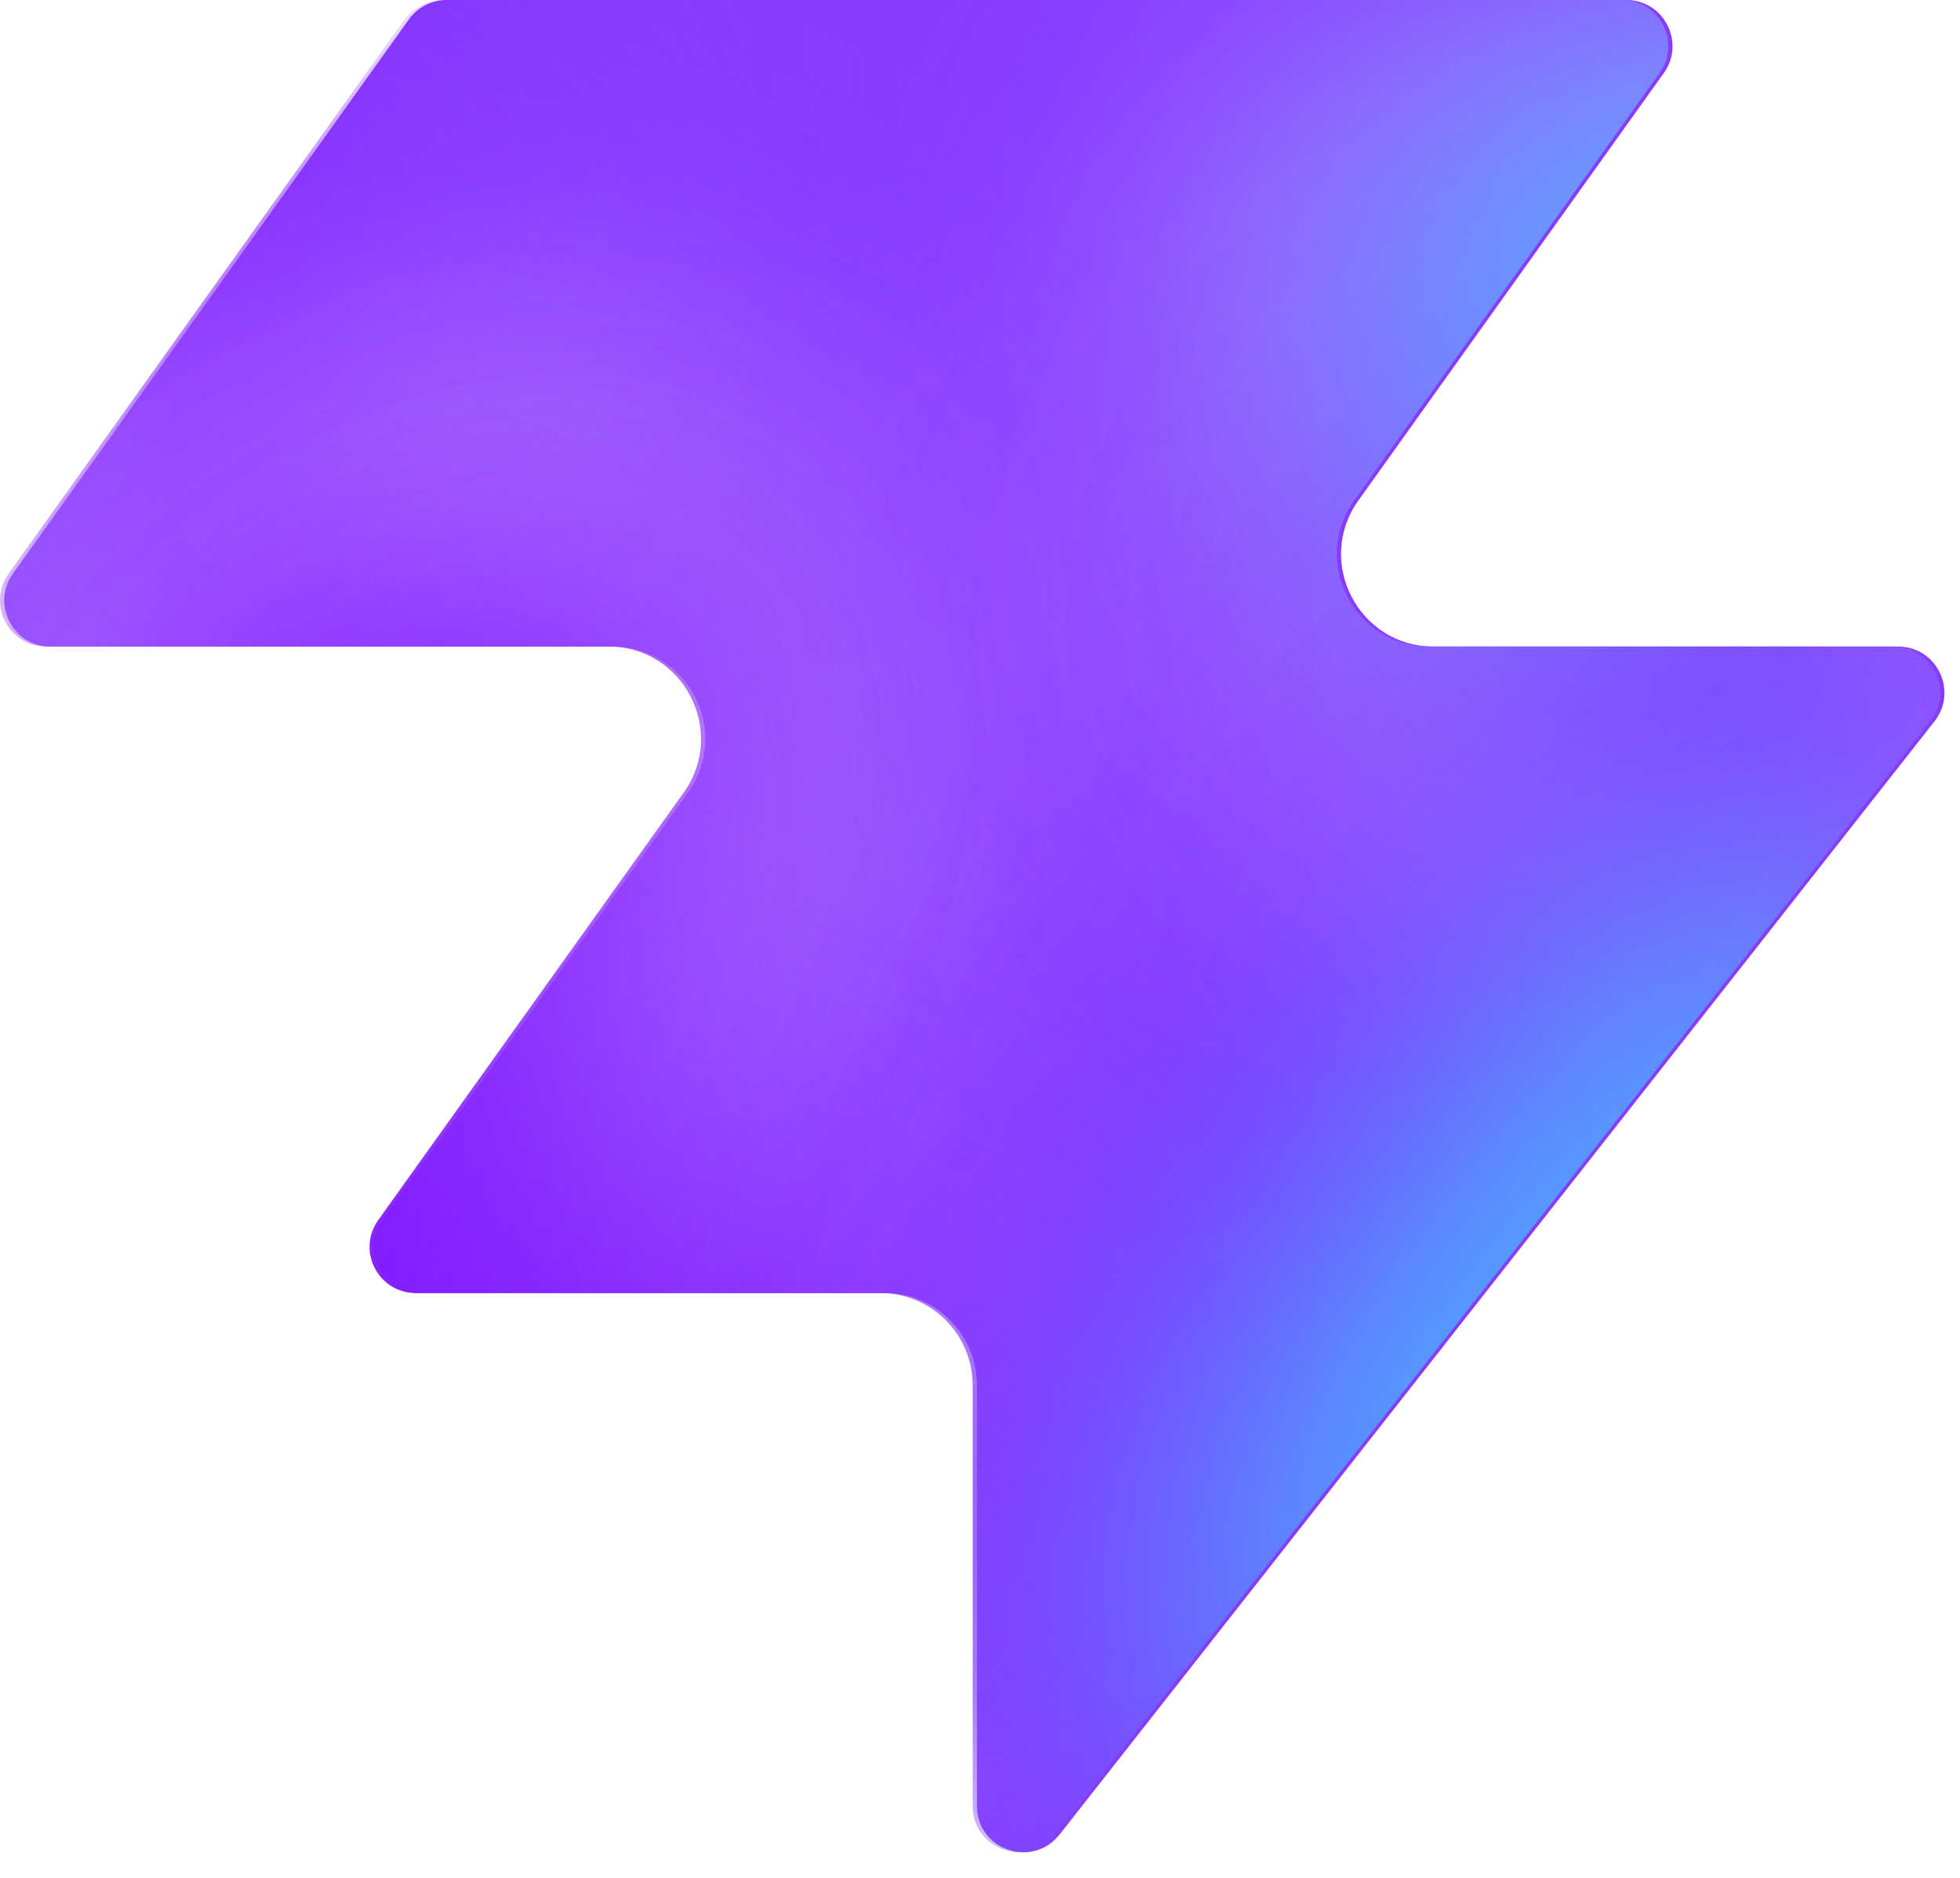
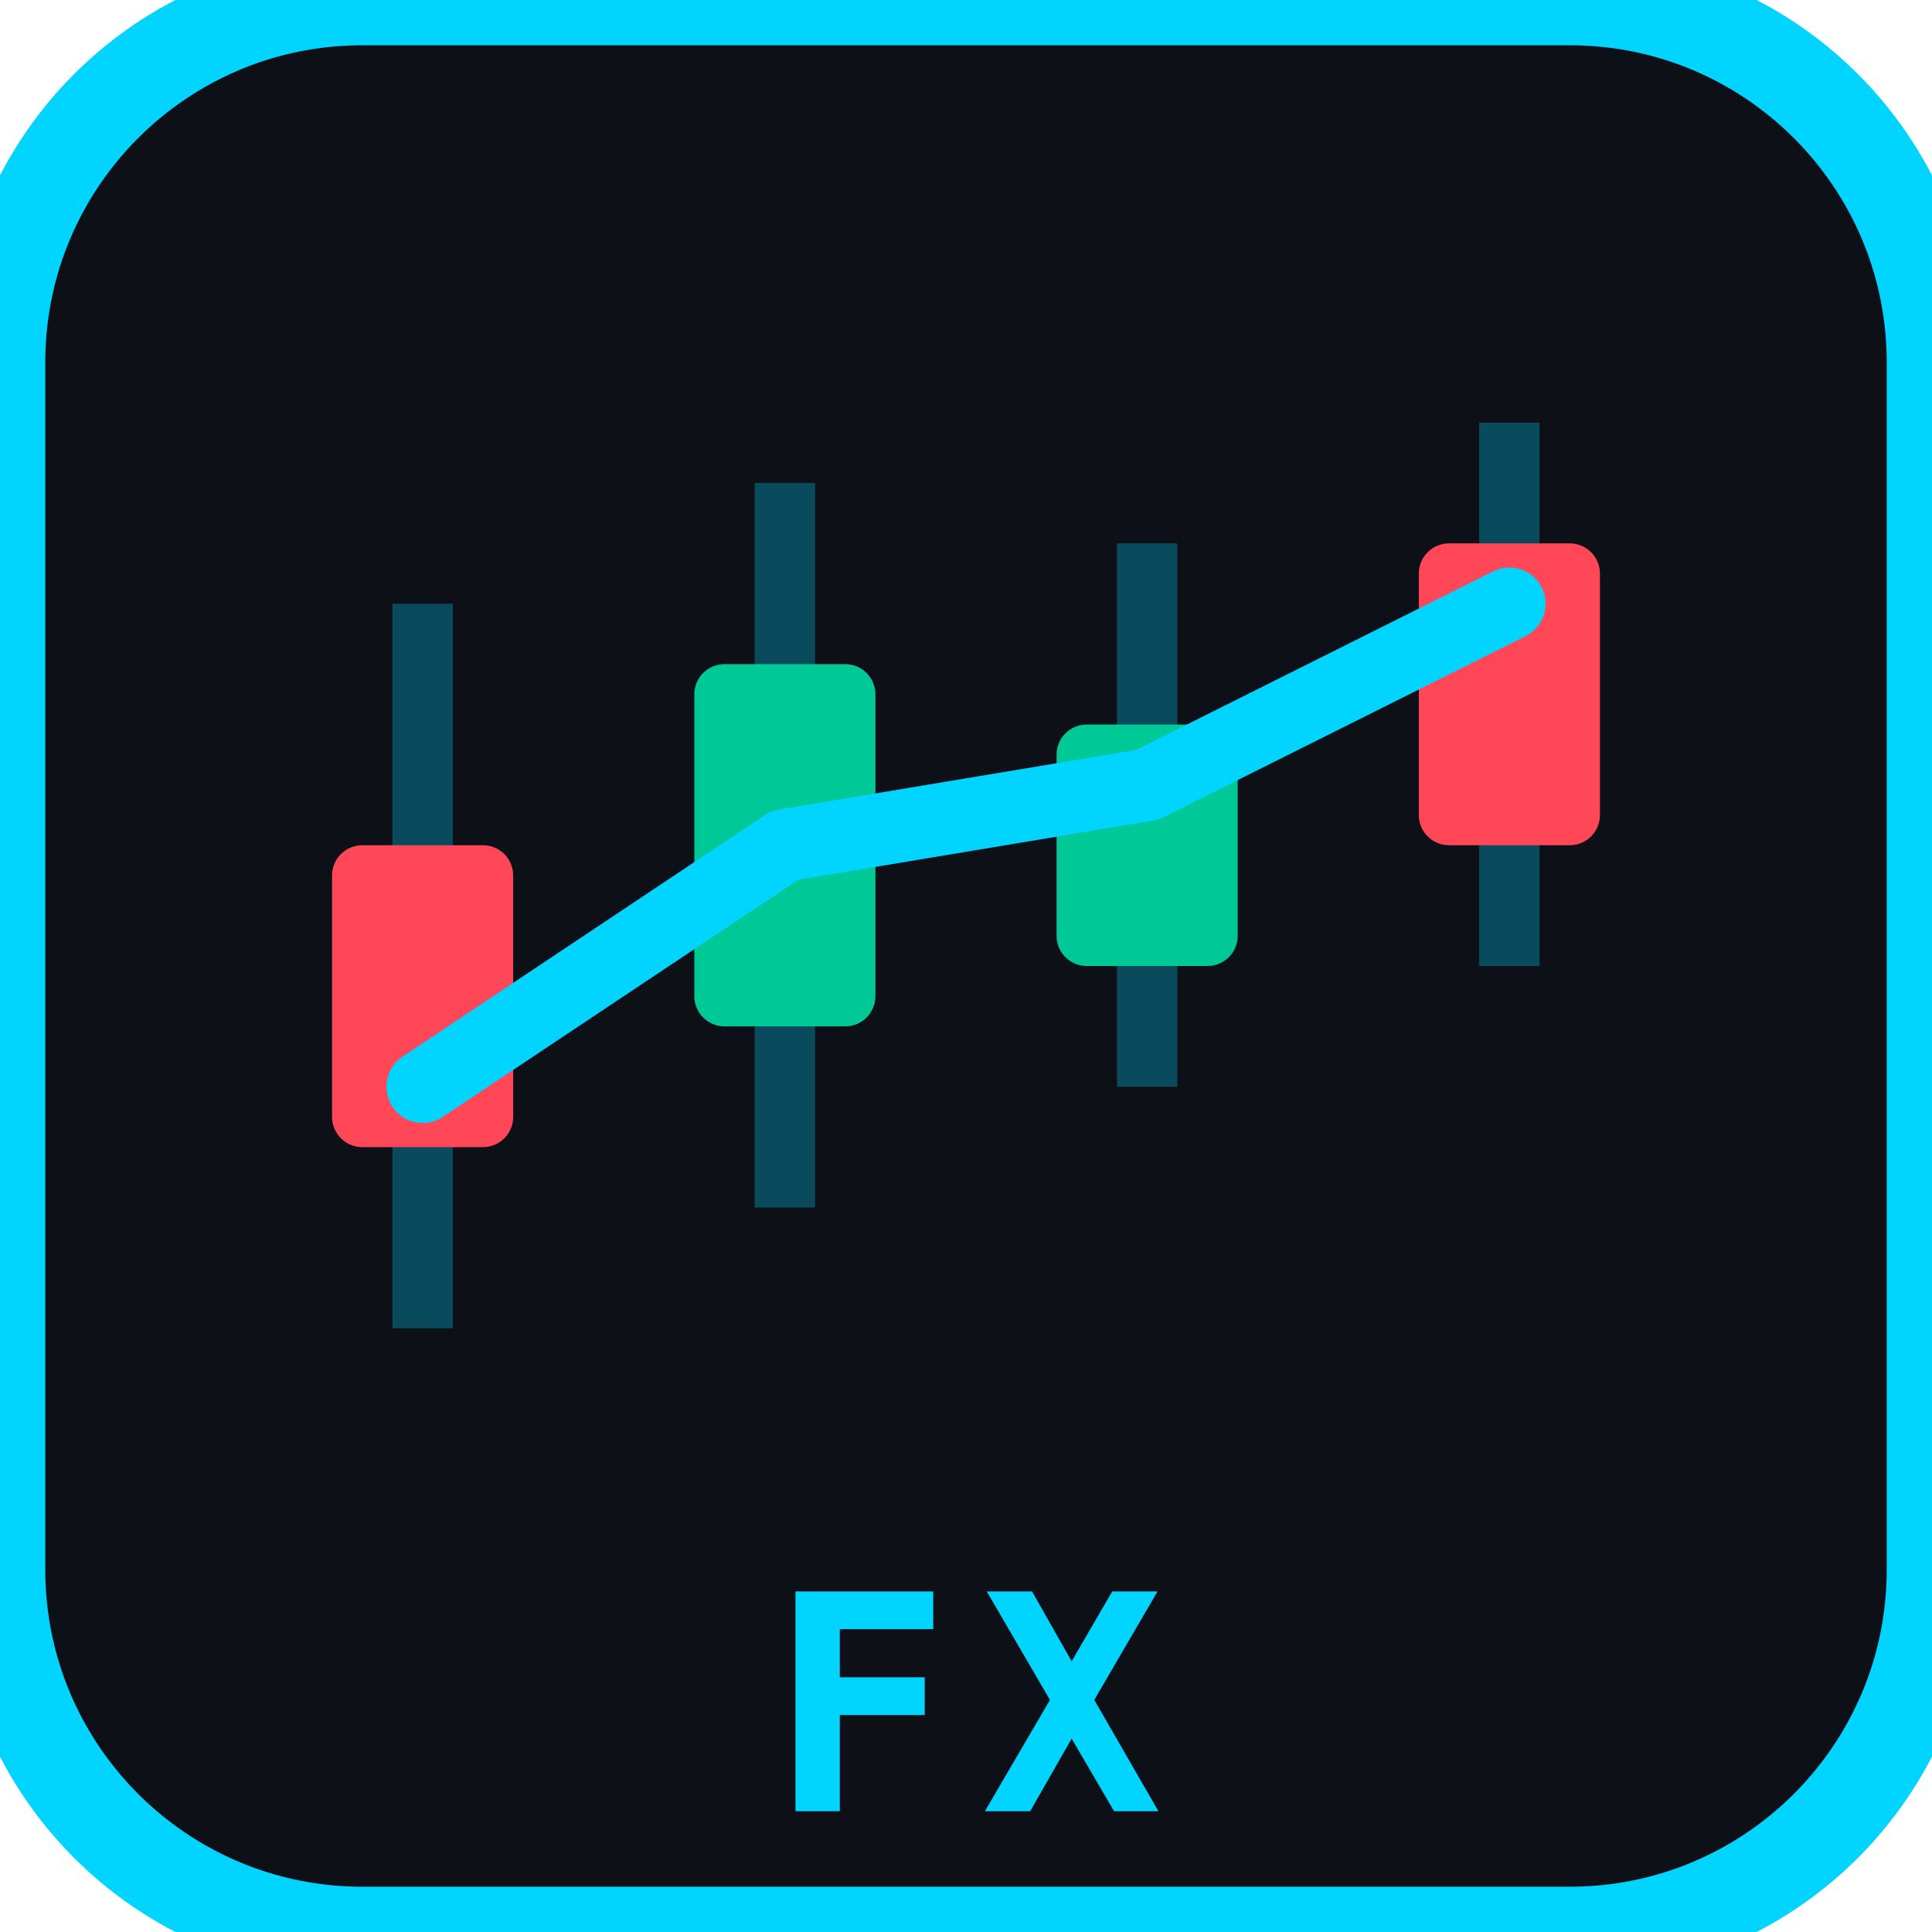
- <svg xmlns="http://www.w3.org/2000/svg" width="48" height="46" fill="none" viewBox="0 0 48 46">
-   <path fill="#863bff" d="M25.946 44.938c-.664.845-2.021.375-2.021-.698V33.937a2.26 2.26 0 0 0-2.262-2.262H10.287c-.92 0-1.456-1.04-.92-1.788l7.48-10.471c1.07-1.497 0-3.578-1.842-3.578H1.237c-.92 0-1.456-1.04-.92-1.788L10.013.474c.214-.297.556-.474.92-.474h28.894c.92 0 1.456 1.04.92 1.788l-7.48 10.471c-1.07 1.498 0 3.579 1.842 3.579h11.377c.943 0 1.473 1.088.89 1.83L25.947 44.94z" style="fill:#863bff;fill:color(display-p3 .525 .23 1);fill-opacity:1" />
-   <mask id="a" width="48" height="46" x="0" y="0" maskUnits="userSpaceOnUse" style="mask-type:alpha">
-     <path fill="#000" d="M25.842 44.938c-.664.844-2.021.375-2.021-.698V33.937a2.26 2.26 0 0 0-2.262-2.262H10.183c-.92 0-1.456-1.04-.92-1.788l7.48-10.471c1.07-1.498 0-3.579-1.842-3.579H1.133c-.92 0-1.456-1.04-.92-1.787L9.91.473c.214-.297.556-.474.92-.474h28.894c.92 0 1.456 1.04.92 1.788l-7.48 10.471c-1.07 1.498 0 3.578 1.842 3.578h11.377c.943 0 1.473 1.088.89 1.832L25.843 44.94z" style="fill:#000;fill-opacity:1" />
-   </mask>
-   <g mask="url(#a)">
-     <g filter="url(#b)">
-       <ellipse cx="5.508" cy="14.704" fill="#ede6ff" rx="5.508" ry="14.704" style="fill:#ede6ff;fill:color(display-p3 .927 .903 1);fill-opacity:1" transform="matrix(.00324 1 1 -.00324 -4.47 31.516)" />
-     </g>
-     <g filter="url(#c)">
-       <ellipse cx="10.399" cy="29.851" fill="#ede6ff" rx="10.399" ry="29.851" style="fill:#ede6ff;fill:color(display-p3 .927 .903 1);fill-opacity:1" transform="matrix(.00324 1 1 -.00324 -39.328 7.883)" />
-     </g>
-     <g filter="url(#d)">
-       <ellipse cx="5.508" cy="30.487" fill="#7e14ff" rx="5.508" ry="30.487" style="fill:#7e14ff;fill:color(display-p3 .492 .077 1);fill-opacity:1" transform="rotate(89.814 -25.913 -14.639)scale(1 -1)" />
-     </g>
-     <g filter="url(#e)">
-       <ellipse cx="5.508" cy="30.599" fill="#7e14ff" rx="5.508" ry="30.599" style="fill:#7e14ff;fill:color(display-p3 .492 .077 1);fill-opacity:1" transform="rotate(89.814 -32.644 -3.334)scale(1 -1)" />
-     </g>
-     <g filter="url(#f)">
-       <ellipse cx="5.508" cy="30.599" fill="#7e14ff" rx="5.508" ry="30.599" style="fill:#7e14ff;fill:color(display-p3 .492 .077 1);fill-opacity:1" transform="matrix(.00324 1 1 -.00324 -34.34 30.47)" />
-     </g>
-     <g filter="url(#g)">
-       <ellipse cx="14.072" cy="22.078" fill="#ede6ff" rx="14.072" ry="22.078" style="fill:#ede6ff;fill:color(display-p3 .927 .903 1);fill-opacity:1" transform="rotate(93.35 24.506 48.493)scale(-1 1)" />
-     </g>
-     <g filter="url(#h)">
-       <ellipse cx="3.47" cy="21.501" fill="#7e14ff" rx="3.47" ry="21.501" style="fill:#7e14ff;fill:color(display-p3 .492 .077 1);fill-opacity:1" transform="rotate(89.009 28.708 47.59)scale(-1 1)" />
-     </g>
-     <g filter="url(#i)">
-       <ellipse cx="3.47" cy="21.501" fill="#7e14ff" rx="3.47" ry="21.501" style="fill:#7e14ff;fill:color(display-p3 .492 .077 1);fill-opacity:1" transform="rotate(89.009 28.708 47.59)scale(-1 1)" />
-     </g>
-     <g filter="url(#j)">
-       <ellipse cx=".387" cy="8.972" fill="#7e14ff" rx="4.407" ry="29.108" style="fill:#7e14ff;fill:color(display-p3 .492 .077 1);fill-opacity:1" transform="rotate(39.51 .387 8.972)" />
-     </g>
-     <g filter="url(#k)">
-       <ellipse cx="47.523" cy="-6.092" fill="#7e14ff" rx="4.407" ry="29.108" style="fill:#7e14ff;fill:color(display-p3 .492 .077 1);fill-opacity:1" transform="rotate(37.892 47.523 -6.092)" />
-     </g>
-     <g filter="url(#l)">
-       <ellipse cx="41.412" cy="6.333" fill="#47bfff" rx="5.971" ry="9.665" style="fill:#47bfff;fill:color(display-p3 .28 .748 1);fill-opacity:1" transform="rotate(37.892 41.412 6.333)" />
-     </g>
-     <g filter="url(#m)">
-       <ellipse cx="-1.879" cy="38.332" fill="#7e14ff" rx="4.407" ry="29.108" style="fill:#7e14ff;fill:color(display-p3 .492 .077 1);fill-opacity:1" transform="rotate(37.892 -1.88 38.332)" />
-     </g>
-     <g filter="url(#n)">
-       <ellipse cx="-1.879" cy="38.332" fill="#7e14ff" rx="4.407" ry="29.108" style="fill:#7e14ff;fill:color(display-p3 .492 .077 1);fill-opacity:1" transform="rotate(37.892 -1.88 38.332)" />
-     </g>
-     <g filter="url(#o)">
-       <ellipse cx="35.651" cy="29.907" fill="#7e14ff" rx="4.407" ry="29.108" style="fill:#7e14ff;fill:color(display-p3 .492 .077 1);fill-opacity:1" transform="rotate(37.892 35.651 29.907)" />
-     </g>
-     <g filter="url(#p)">
-       <ellipse cx="38.418" cy="32.4" fill="#47bfff" rx="5.971" ry="15.297" style="fill:#47bfff;fill:color(display-p3 .28 .748 1);fill-opacity:1" transform="rotate(37.892 38.418 32.4)" />
-     </g>
-   </g>
-   <defs>
-     <filter id="b" width="60.045" height="41.654" x="-19.77" y="16.149" color-interpolation-filters="sRGB" filterUnits="userSpaceOnUse">
-       <feFlood flood-opacity="0" result="BackgroundImageFix" />
-       <feBlend in="SourceGraphic" in2="BackgroundImageFix" result="shape" />
-       <feGaussianBlur result="effect1_foregroundBlur_2002_17158" stdDeviation="7.659" />
-     </filter>
-     <filter id="c" width="90.34" height="51.437" x="-54.613" y="-7.533" color-interpolation-filters="sRGB" filterUnits="userSpaceOnUse">
-       <feFlood flood-opacity="0" result="BackgroundImageFix" />
-       <feBlend in="SourceGraphic" in2="BackgroundImageFix" result="shape" />
-       <feGaussianBlur result="effect1_foregroundBlur_2002_17158" stdDeviation="7.659" />
-     </filter>
-     <filter id="d" width="79.355" height="29.4" x="-49.64" y="2.03" color-interpolation-filters="sRGB" filterUnits="userSpaceOnUse">
-       <feFlood flood-opacity="0" result="BackgroundImageFix" />
-       <feBlend in="SourceGraphic" in2="BackgroundImageFix" result="shape" />
-       <feGaussianBlur result="effect1_foregroundBlur_2002_17158" stdDeviation="4.596" />
-     </filter>
-     <filter id="e" width="79.579" height="29.4" x="-45.045" y="20.029" color-interpolation-filters="sRGB" filterUnits="userSpaceOnUse">
-       <feFlood flood-opacity="0" result="BackgroundImageFix" />
-       <feBlend in="SourceGraphic" in2="BackgroundImageFix" result="shape" />
-       <feGaussianBlur result="effect1_foregroundBlur_2002_17158" stdDeviation="4.596" />
-     </filter>
-     <filter id="f" width="79.579" height="29.4" x="-43.513" y="21.178" color-interpolation-filters="sRGB" filterUnits="userSpaceOnUse">
-       <feFlood flood-opacity="0" result="BackgroundImageFix" />
-       <feBlend in="SourceGraphic" in2="BackgroundImageFix" result="shape" />
-       <feGaussianBlur result="effect1_foregroundBlur_2002_17158" stdDeviation="4.596" />
-     </filter>
-     <filter id="g" width="74.749" height="58.852" x="15.756" y="-17.901" color-interpolation-filters="sRGB" filterUnits="userSpaceOnUse">
-       <feFlood flood-opacity="0" result="BackgroundImageFix" />
-       <feBlend in="SourceGraphic" in2="BackgroundImageFix" result="shape" />
-       <feGaussianBlur result="effect1_foregroundBlur_2002_17158" stdDeviation="7.659" />
-     </filter>
-     <filter id="h" width="61.377" height="25.362" x="23.548" y="2.284" color-interpolation-filters="sRGB" filterUnits="userSpaceOnUse">
-       <feFlood flood-opacity="0" result="BackgroundImageFix" />
-       <feBlend in="SourceGraphic" in2="BackgroundImageFix" result="shape" />
-       <feGaussianBlur result="effect1_foregroundBlur_2002_17158" stdDeviation="4.596" />
-     </filter>
-     <filter id="i" width="61.377" height="25.362" x="23.548" y="2.284" color-interpolation-filters="sRGB" filterUnits="userSpaceOnUse">
-       <feFlood flood-opacity="0" result="BackgroundImageFix" />
-       <feBlend in="SourceGraphic" in2="BackgroundImageFix" result="shape" />
-       <feGaussianBlur result="effect1_foregroundBlur_2002_17158" stdDeviation="4.596" />
-     </filter>
-     <filter id="j" width="56.045" height="63.649" x="-27.636" y="-22.853" color-interpolation-filters="sRGB" filterUnits="userSpaceOnUse">
-       <feFlood flood-opacity="0" result="BackgroundImageFix" />
-       <feBlend in="SourceGraphic" in2="BackgroundImageFix" result="shape" />
-       <feGaussianBlur result="effect1_foregroundBlur_2002_17158" stdDeviation="4.596" />
-     </filter>
-     <filter id="k" width="54.814" height="64.646" x="20.116" y="-38.415" color-interpolation-filters="sRGB" filterUnits="userSpaceOnUse">
-       <feFlood flood-opacity="0" result="BackgroundImageFix" />
-       <feBlend in="SourceGraphic" in2="BackgroundImageFix" result="shape" />
-       <feGaussianBlur result="effect1_foregroundBlur_2002_17158" stdDeviation="4.596" />
-     </filter>
-     <filter id="l" width="33.541" height="35.313" x="24.641" y="-11.323" color-interpolation-filters="sRGB" filterUnits="userSpaceOnUse">
-       <feFlood flood-opacity="0" result="BackgroundImageFix" />
-       <feBlend in="SourceGraphic" in2="BackgroundImageFix" result="shape" />
-       <feGaussianBlur result="effect1_foregroundBlur_2002_17158" stdDeviation="4.596" />
-     </filter>
-     <filter id="m" width="54.814" height="64.646" x="-29.286" y="6.009" color-interpolation-filters="sRGB" filterUnits="userSpaceOnUse">
-       <feFlood flood-opacity="0" result="BackgroundImageFix" />
-       <feBlend in="SourceGraphic" in2="BackgroundImageFix" result="shape" />
-       <feGaussianBlur result="effect1_foregroundBlur_2002_17158" stdDeviation="4.596" />
-     </filter>
-     <filter id="n" width="54.814" height="64.646" x="-29.286" y="6.009" color-interpolation-filters="sRGB" filterUnits="userSpaceOnUse">
-       <feFlood flood-opacity="0" result="BackgroundImageFix" />
-       <feBlend in="SourceGraphic" in2="BackgroundImageFix" result="shape" />
-       <feGaussianBlur result="effect1_foregroundBlur_2002_17158" stdDeviation="4.596" />
-     </filter>
-     <filter id="o" width="54.814" height="64.646" x="8.244" y="-2.416" color-interpolation-filters="sRGB" filterUnits="userSpaceOnUse">
-       <feFlood flood-opacity="0" result="BackgroundImageFix" />
-       <feBlend in="SourceGraphic" in2="BackgroundImageFix" result="shape" />
-       <feGaussianBlur result="effect1_foregroundBlur_2002_17158" stdDeviation="4.596" />
-     </filter>
-     <filter id="p" width="39.409" height="43.623" x="18.713" y="10.588" color-interpolation-filters="sRGB" filterUnits="userSpaceOnUse">
-       <feFlood flood-opacity="0" result="BackgroundImageFix" />
-       <feBlend in="SourceGraphic" in2="BackgroundImageFix" result="shape" />
-       <feGaussianBlur result="effect1_foregroundBlur_2002_17158" stdDeviation="4.596" />
-     </filter>
-   </defs>
+ <svg xmlns="http://www.w3.org/2000/svg" viewBox="0 0 32 32" width="32" height="32">
+   <rect width="32" height="32" rx="6" fill="#0d1117" />
+   <rect width="32" height="32" rx="6" fill="none" stroke="#00d4ff" stroke-width="1.5" />
+   <line x1="7" y1="22" x2="7" y2="10" stroke="#00d4ff" stroke-width="1" stroke-opacity="0.3" />
+   <rect x="5.5" y="14" width="3" height="5" rx="0.5" fill="#ff4757" />
+   <line x1="13" y1="20" x2="13" y2="8" stroke="#00d4ff" stroke-width="1" stroke-opacity="0.3" />
+   <rect x="11.5" y="11" width="3" height="6" rx="0.5" fill="#00c896" />
+   <line x1="19" y1="18" x2="19" y2="9" stroke="#00d4ff" stroke-width="1" stroke-opacity="0.3" />
+   <rect x="17.5" y="12" width="3" height="4" rx="0.5" fill="#00c896" />
+   <line x1="25" y1="16" x2="25" y2="7" stroke="#00d4ff" stroke-width="1" stroke-opacity="0.3" />
+   <rect x="23.5" y="9" width="3" height="5" rx="0.5" fill="#ff4757" />
+   <polyline points="7,18 13,14 19,13 25,10" fill="none" stroke="#00d4ff" stroke-width="1.2" stroke-linecap="round" stroke-linejoin="round" />
+   <text x="16" y="30" font-family="monospace" font-size="5" font-weight="700" fill="#00d4ff" text-anchor="middle" letter-spacing="0.5">FX</text>
</svg>
